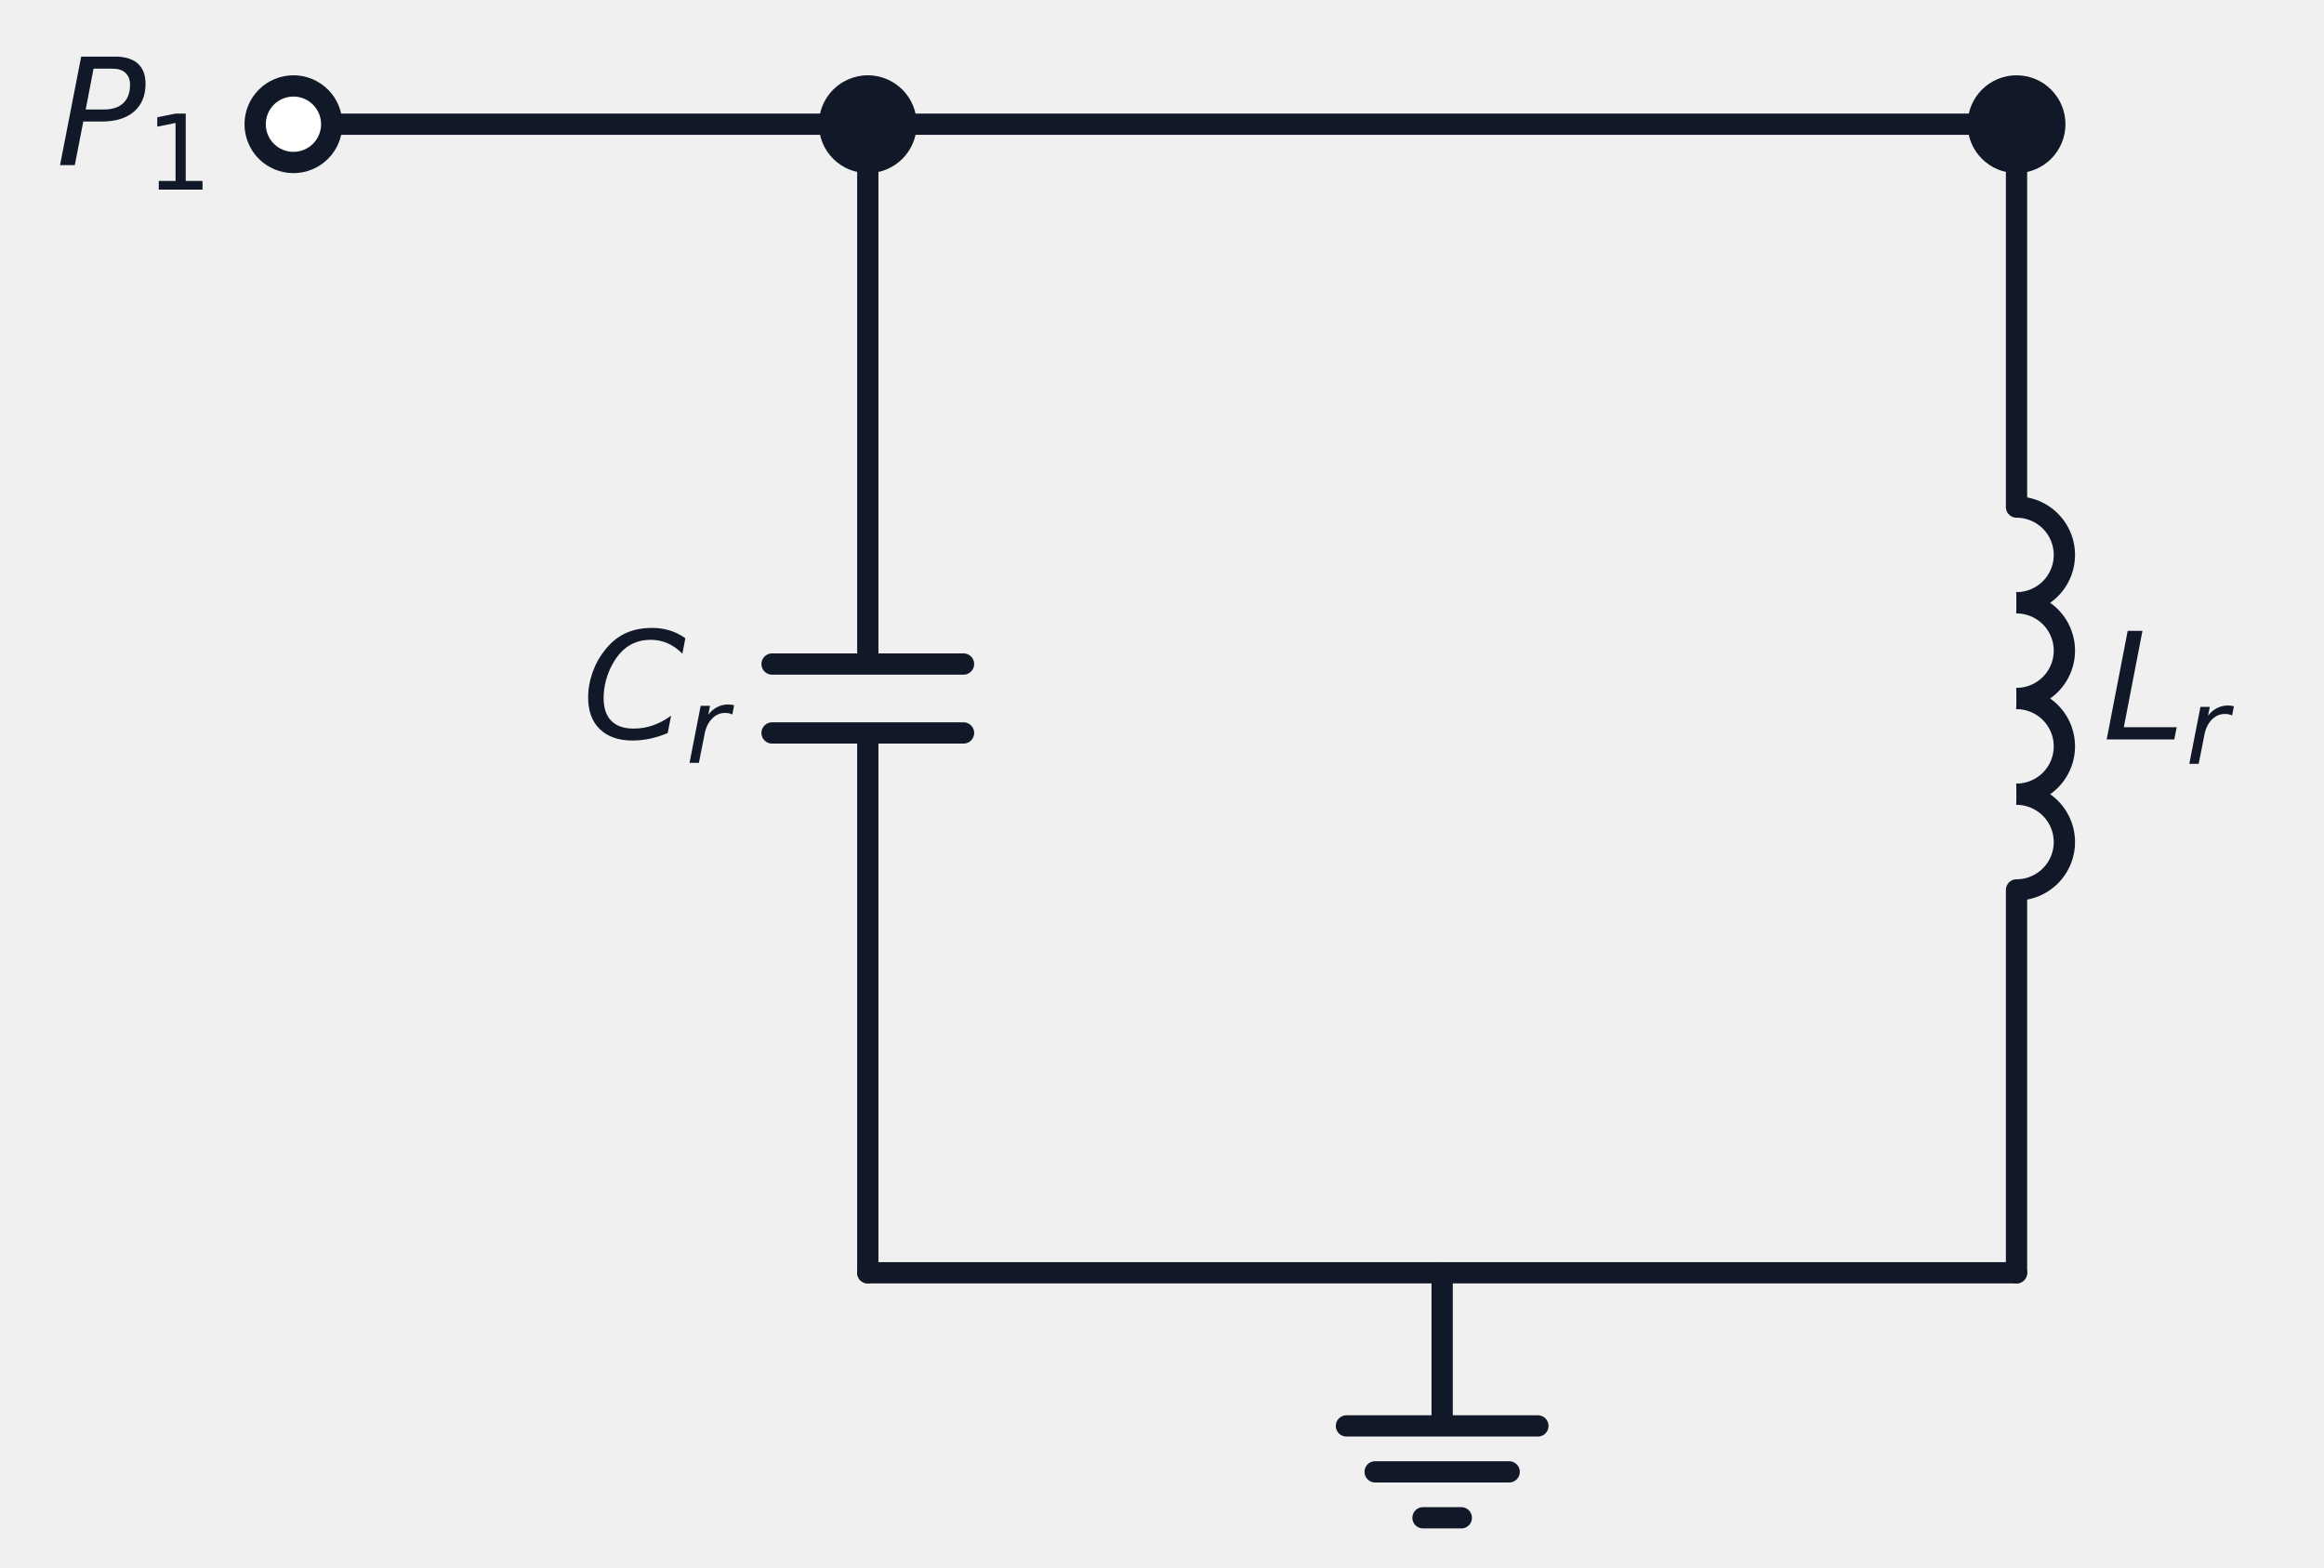
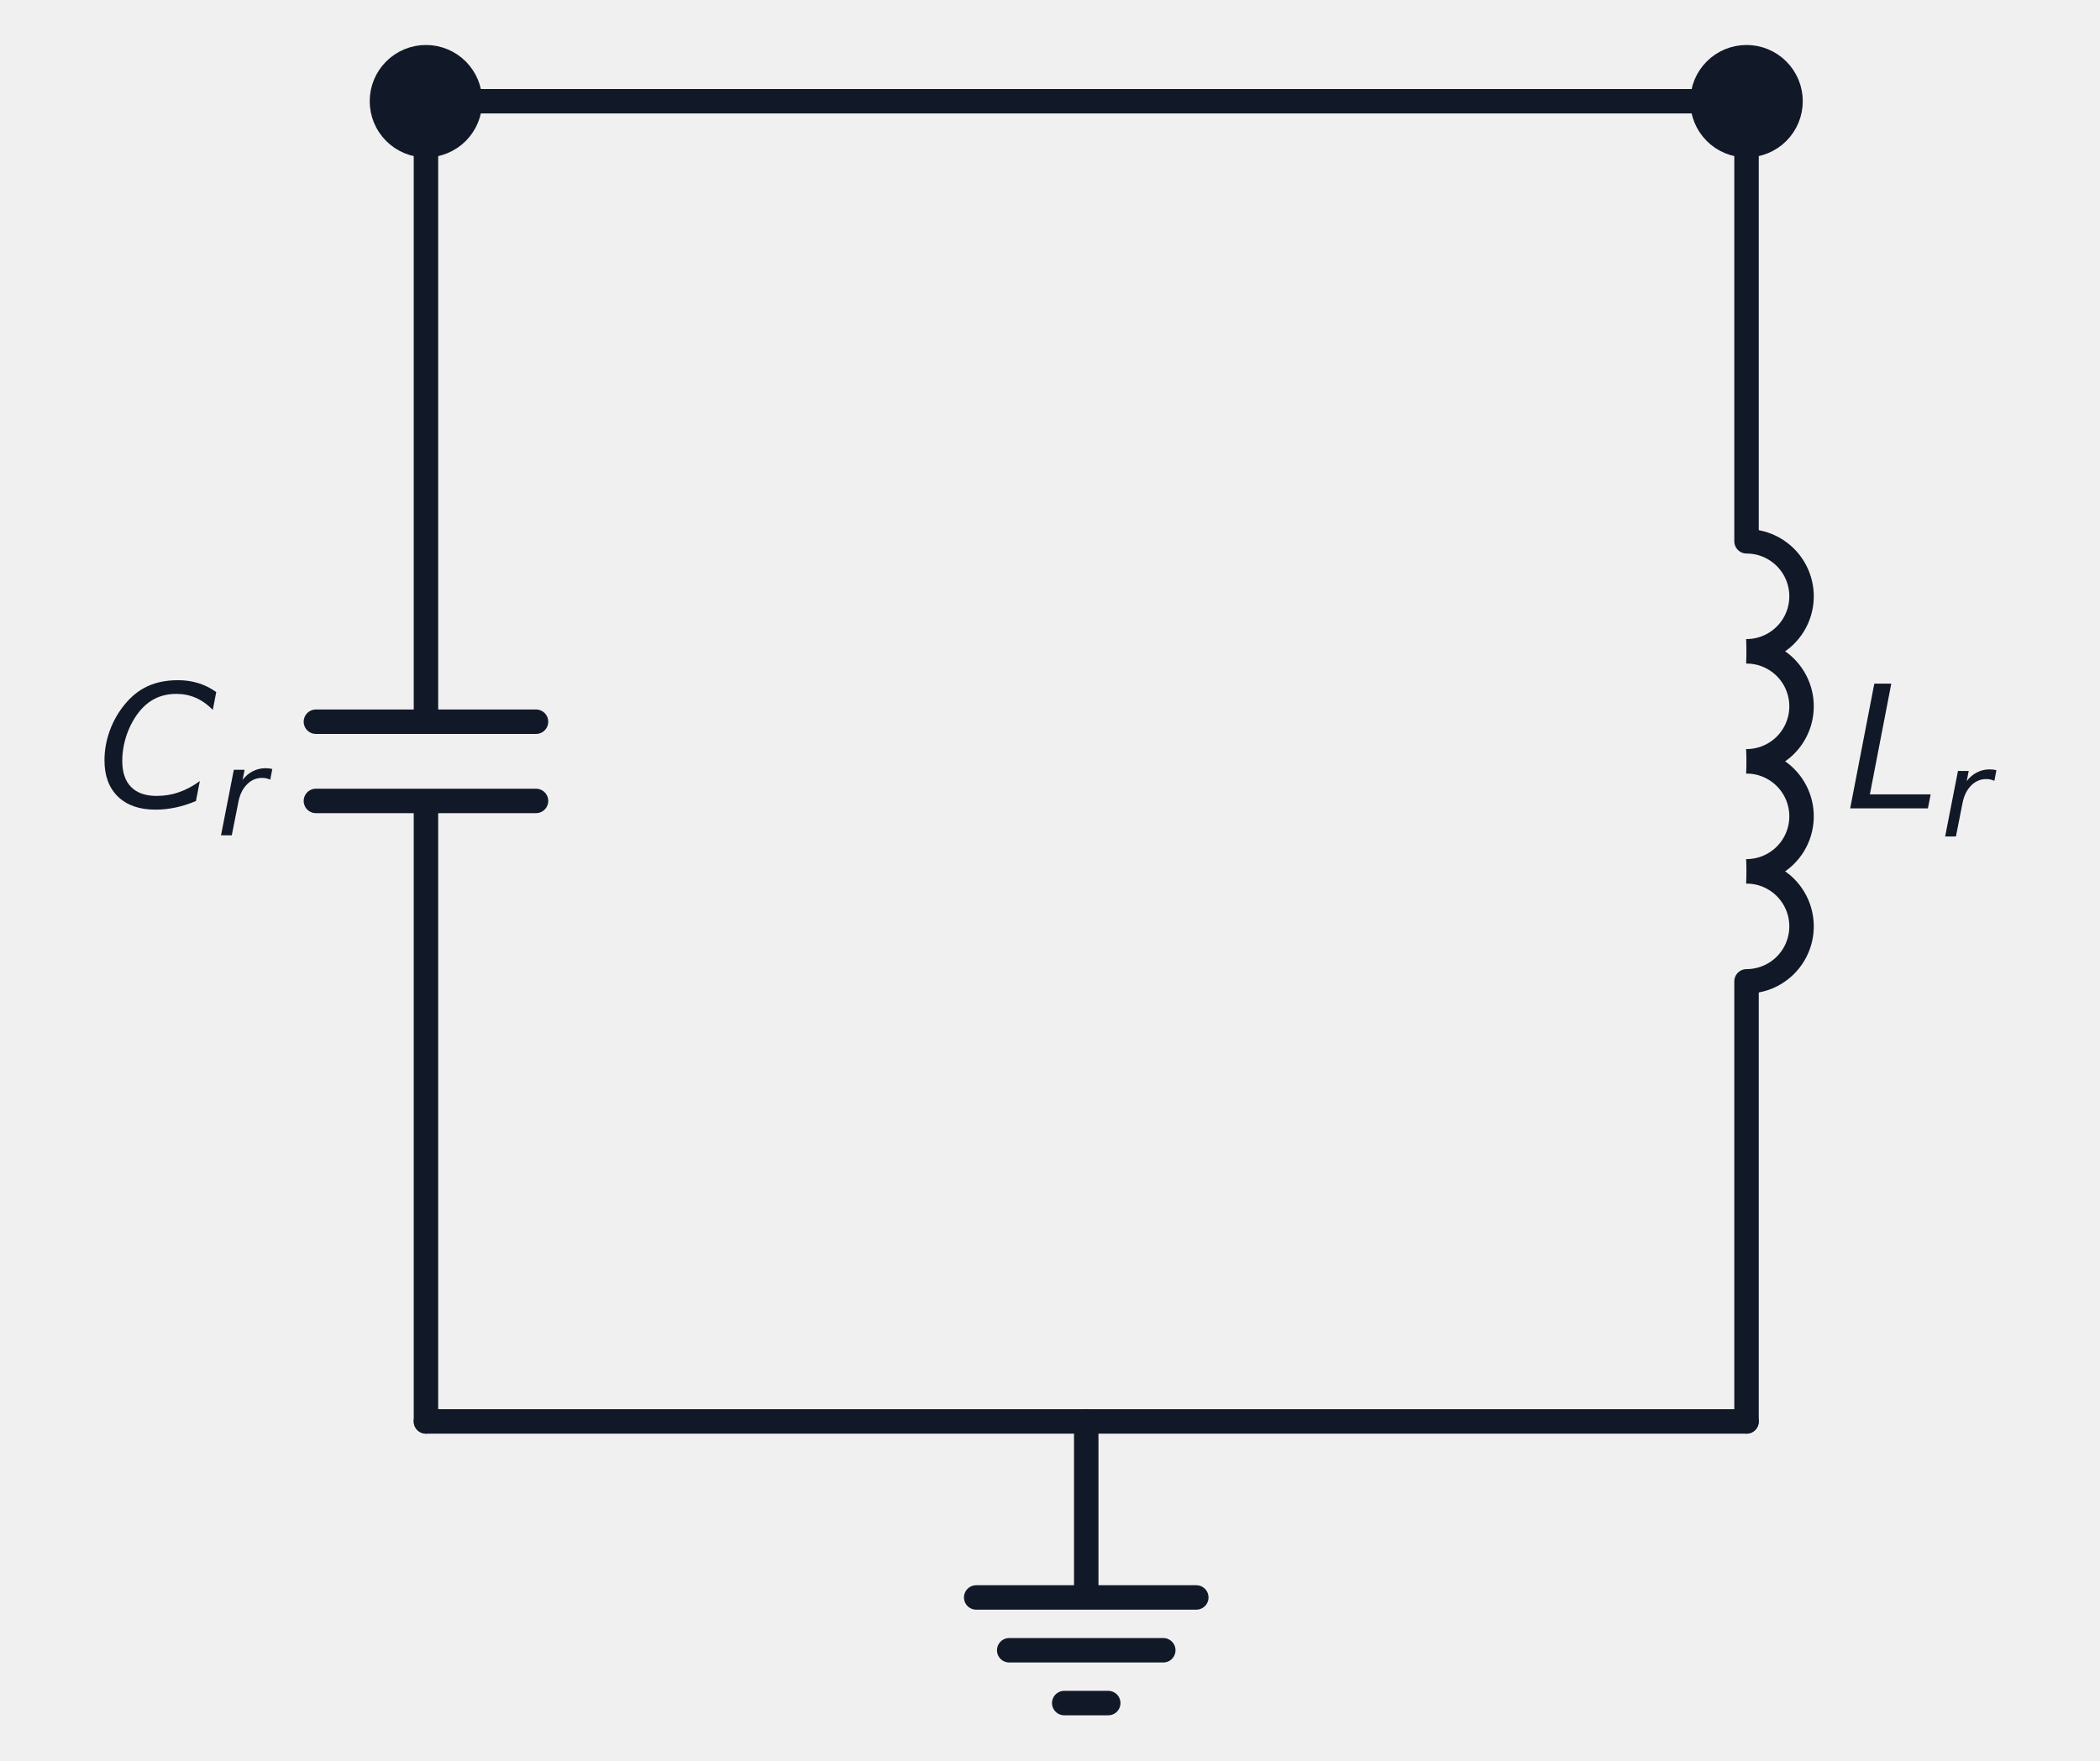
- <svg xmlns="http://www.w3.org/2000/svg" xmlns:xlink="http://www.w3.org/1999/xlink" width="218.496pt" height="147.4pt" viewBox="0 0 218.496 147.4" version="1.1">
+ <svg xmlns="http://www.w3.org/2000/svg" xmlns:xlink="http://www.w3.org/1999/xlink" width="171.744pt" height="144pt" viewBox="0 0 171.744 144" version="1.1">
  <defs>
    <style type="text/css">*{stroke-linejoin: round; stroke-linecap: butt}</style>
  </defs>
  <g id="figure_1">
    <g id="patch_1">
-       <path d="M 0 147.4 L 218.496 147.4 L 218.496 0 L 0 0 L 0 147.4 z " style="fill: none" />
+       <path d="M 0 144 L 171.744 144 L 171.744 0 L 0 0 L 0 144 z " style="fill: none" />
    </g>
    <g id="axes_1">
      <g id="patch_2">
-         <path d="M 189.588 47.68 L 189.876 47.689 L 190.163 47.717 L 190.448 47.763 L 190.729 47.827 L 191.006 47.909 L 191.277 48.009 L 191.54 48.126 L 191.796 48.259 L 192.043 48.409 L 192.279 48.574 L 192.505 48.753 L 192.719 48.947 L 192.919 49.155 L 193.106 49.374 L 193.279 49.605 L 193.436 49.847 L 193.578 50.099 L 193.703 50.358 L 193.811 50.626 L 193.902 50.9 L 193.975 51.179 L 194.03 51.462 L 194.067 51.748 L 194.086 52.036 L 194.086 52.324 L 194.067 52.612 L 194.03 52.898 L 193.975 53.181 L 193.902 53.46 L 193.811 53.734 L 193.703 54.002 L 193.578 54.261 L 193.436 54.513 L 193.279 54.755 L 193.106 54.986 L 192.919 55.205 L 192.719 55.413 L 192.505 55.607 L 192.279 55.786 L 192.043 55.951 L 191.796 56.101 L 191.54 56.234 L 191.277 56.351 L 191.006 56.451 L 190.729 56.533 L 190.448 56.597 L 190.163 56.643 L 189.876 56.671 L 189.588 56.68 " clip-path="url(#pNORMALIZED)" style="fill: none; stroke: #111827; stroke-width: 2; stroke-linejoin: miter" />
+         <path d="M 142.836 44.28 L 143.124 44.289 L 143.411 44.317 L 143.696 44.363 L 143.977 44.427 L 144.254 44.509 L 144.525 44.609 L 144.788 44.726 L 145.044 44.859 L 145.291 45.009 L 145.527 45.174 L 145.753 45.353 L 145.967 45.547 L 146.167 45.755 L 146.354 45.974 L 146.527 46.205 L 146.684 46.447 L 146.826 46.699 L 146.951 46.958 L 147.059 47.226 L 147.15 47.5 L 147.223 47.779 L 147.278 48.062 L 147.315 48.348 L 147.334 48.636 L 147.334 48.924 L 147.315 49.212 L 147.278 49.498 L 147.223 49.781 L 147.15 50.06 L 147.059 50.334 L 146.951 50.602 L 146.826 50.861 L 146.684 51.113 L 146.527 51.355 L 146.354 51.586 L 146.167 51.805 L 145.967 52.013 L 145.753 52.207 L 145.527 52.386 L 145.291 52.551 L 145.044 52.701 L 144.788 52.834 L 144.525 52.951 L 144.254 53.051 L 143.977 53.133 L 143.696 53.197 L 143.411 53.243 L 143.124 53.271 L 142.836 53.28 " clip-path="url(#pNORMALIZED)" style="fill: none; stroke: #111827; stroke-width: 2; stroke-linejoin: miter" />
      </g>
      <g id="patch_3">
-         <path d="M 189.588 56.68 L 189.876 56.689 L 190.163 56.717 L 190.448 56.763 L 190.729 56.827 L 191.006 56.909 L 191.277 57.009 L 191.54 57.126 L 191.796 57.259 L 192.043 57.409 L 192.279 57.574 L 192.505 57.753 L 192.719 57.947 L 192.919 58.155 L 193.106 58.374 L 193.279 58.605 L 193.436 58.847 L 193.578 59.099 L 193.703 59.358 L 193.811 59.626 L 193.902 59.9 L 193.975 60.179 L 194.03 60.462 L 194.067 60.748 L 194.086 61.036 L 194.086 61.324 L 194.067 61.612 L 194.03 61.898 L 193.975 62.181 L 193.902 62.46 L 193.811 62.734 L 193.703 63.002 L 193.578 63.261 L 193.436 63.513 L 193.279 63.755 L 193.106 63.986 L 192.919 64.205 L 192.719 64.413 L 192.505 64.607 L 192.279 64.786 L 192.043 64.951 L 191.796 65.101 L 191.54 65.234 L 191.277 65.351 L 191.006 65.451 L 190.729 65.533 L 190.448 65.597 L 190.163 65.643 L 189.876 65.671 L 189.588 65.68 " clip-path="url(#pNORMALIZED)" style="fill: none; stroke: #111827; stroke-width: 2; stroke-linejoin: miter" />
+         <path d="M 142.836 53.28 L 143.124 53.289 L 143.411 53.317 L 143.696 53.363 L 143.977 53.427 L 144.254 53.509 L 144.525 53.609 L 144.788 53.726 L 145.044 53.859 L 145.291 54.009 L 145.527 54.174 L 145.753 54.353 L 145.967 54.547 L 146.167 54.755 L 146.354 54.974 L 146.527 55.205 L 146.684 55.447 L 146.826 55.699 L 146.951 55.958 L 147.059 56.226 L 147.15 56.5 L 147.223 56.779 L 147.278 57.062 L 147.315 57.348 L 147.334 57.636 L 147.334 57.924 L 147.315 58.212 L 147.278 58.498 L 147.223 58.781 L 147.15 59.06 L 147.059 59.334 L 146.951 59.602 L 146.826 59.861 L 146.684 60.113 L 146.527 60.355 L 146.354 60.586 L 146.167 60.805 L 145.967 61.013 L 145.753 61.207 L 145.527 61.386 L 145.291 61.551 L 145.044 61.701 L 144.788 61.834 L 144.525 61.951 L 144.254 62.051 L 143.977 62.133 L 143.696 62.197 L 143.411 62.243 L 143.124 62.271 L 142.836 62.28 " clip-path="url(#pNORMALIZED)" style="fill: none; stroke: #111827; stroke-width: 2; stroke-linejoin: miter" />
      </g>
      <g id="patch_4">
-         <path d="M 189.588 65.68 L 189.876 65.689 L 190.163 65.717 L 190.448 65.763 L 190.729 65.827 L 191.006 65.909 L 191.277 66.009 L 191.54 66.126 L 191.796 66.259 L 192.043 66.409 L 192.279 66.574 L 192.505 66.753 L 192.719 66.947 L 192.919 67.155 L 193.106 67.374 L 193.279 67.605 L 193.436 67.847 L 193.578 68.099 L 193.703 68.358 L 193.811 68.626 L 193.902 68.9 L 193.975 69.179 L 194.03 69.462 L 194.067 69.748 L 194.086 70.036 L 194.086 70.324 L 194.067 70.612 L 194.03 70.898 L 193.975 71.181 L 193.902 71.46 L 193.811 71.734 L 193.703 72.002 L 193.578 72.261 L 193.436 72.513 L 193.279 72.755 L 193.106 72.986 L 192.919 73.205 L 192.719 73.413 L 192.505 73.607 L 192.279 73.786 L 192.043 73.951 L 191.796 74.101 L 191.54 74.234 L 191.277 74.351 L 191.006 74.451 L 190.729 74.533 L 190.448 74.597 L 190.163 74.643 L 189.876 74.671 L 189.588 74.68 " clip-path="url(#pNORMALIZED)" style="fill: none; stroke: #111827; stroke-width: 2; stroke-linejoin: miter" />
+         <path d="M 142.836 62.28 L 143.124 62.289 L 143.411 62.317 L 143.696 62.363 L 143.977 62.427 L 144.254 62.509 L 144.525 62.609 L 144.788 62.726 L 145.044 62.859 L 145.291 63.009 L 145.527 63.174 L 145.753 63.353 L 145.967 63.547 L 146.167 63.755 L 146.354 63.974 L 146.527 64.205 L 146.684 64.447 L 146.826 64.699 L 146.951 64.958 L 147.059 65.226 L 147.15 65.5 L 147.223 65.779 L 147.278 66.062 L 147.315 66.348 L 147.334 66.636 L 147.334 66.924 L 147.315 67.212 L 147.278 67.498 L 147.223 67.781 L 147.15 68.06 L 147.059 68.334 L 146.951 68.602 L 146.826 68.861 L 146.684 69.113 L 146.527 69.355 L 146.354 69.586 L 146.167 69.805 L 145.967 70.013 L 145.753 70.207 L 145.527 70.386 L 145.291 70.551 L 145.044 70.701 L 144.788 70.834 L 144.525 70.951 L 144.254 71.051 L 143.977 71.133 L 143.696 71.197 L 143.411 71.243 L 143.124 71.271 L 142.836 71.28 " clip-path="url(#pNORMALIZED)" style="fill: none; stroke: #111827; stroke-width: 2; stroke-linejoin: miter" />
      </g>
      <g id="patch_5">
-         <path d="M 189.588 74.68 L 189.876 74.689 L 190.163 74.717 L 190.448 74.763 L 190.729 74.827 L 191.006 74.909 L 191.277 75.009 L 191.54 75.126 L 191.796 75.259 L 192.043 75.409 L 192.279 75.574 L 192.505 75.753 L 192.719 75.947 L 192.919 76.155 L 193.106 76.374 L 193.279 76.605 L 193.436 76.847 L 193.578 77.099 L 193.703 77.358 L 193.811 77.626 L 193.902 77.9 L 193.975 78.179 L 194.03 78.462 L 194.067 78.748 L 194.086 79.036 L 194.086 79.324 L 194.067 79.612 L 194.03 79.898 L 193.975 80.181 L 193.902 80.46 L 193.811 80.734 L 193.703 81.002 L 193.578 81.261 L 193.436 81.513 L 193.279 81.755 L 193.106 81.986 L 192.919 82.205 L 192.719 82.413 L 192.505 82.607 L 192.279 82.786 L 192.043 82.951 L 191.796 83.101 L 191.54 83.234 L 191.277 83.351 L 191.006 83.451 L 190.729 83.533 L 190.448 83.597 L 190.163 83.643 L 189.876 83.671 L 189.588 83.68 " clip-path="url(#pNORMALIZED)" style="fill: none; stroke: #111827; stroke-width: 2; stroke-linejoin: miter" />
+         <path d="M 142.836 71.28 L 143.124 71.289 L 143.411 71.317 L 143.696 71.363 L 143.977 71.427 L 144.254 71.509 L 144.525 71.609 L 144.788 71.726 L 145.044 71.859 L 145.291 72.009 L 145.527 72.174 L 145.753 72.353 L 145.967 72.547 L 146.167 72.755 L 146.354 72.974 L 146.527 73.205 L 146.684 73.447 L 146.826 73.699 L 146.951 73.958 L 147.059 74.226 L 147.15 74.5 L 147.223 74.779 L 147.278 75.062 L 147.315 75.348 L 147.334 75.636 L 147.334 75.924 L 147.315 76.212 L 147.278 76.498 L 147.223 76.781 L 147.15 77.06 L 147.059 77.334 L 146.951 77.602 L 146.826 77.861 L 146.684 78.113 L 146.527 78.355 L 146.354 78.586 L 146.167 78.805 L 145.967 79.013 L 145.753 79.207 L 145.527 79.386 L 145.291 79.551 L 145.044 79.701 L 144.788 79.834 L 144.525 79.951 L 144.254 80.051 L 143.977 80.133 L 143.696 80.197 L 143.411 80.243 L 143.124 80.271 L 142.836 80.28 " clip-path="url(#pNORMALIZED)" style="fill: none; stroke: #111827; stroke-width: 2; stroke-linejoin: miter" />
      </g>
      <g id="line2d_1">
-         <path d="M 27.588 11.68 L 54.588 11.68 L 81.588 11.68 " clip-path="url(#pNORMALIZED)" style="fill: none; stroke: #111827; stroke-width: 2; stroke-linecap: round" />
+         <path d="M 34.836 8.28 L 88.836 8.28 L 142.836 8.28 " clip-path="url(#pNORMALIZED)" style="fill: none; stroke: #111827; stroke-width: 2; stroke-linecap: round" />
      </g>
      <g id="line2d_2">
-         <path d="M 81.588 11.68 L 135.588 11.68 L 189.588 11.68 " clip-path="url(#pNORMALIZED)" style="fill: none; stroke: #111827; stroke-width: 2; stroke-linecap: round" />
+         <path d="M 34.836 8.28 L 34.836 59.04 M 43.836 59.04 L 25.836 59.04 M 43.836 65.52 L 25.836 65.52 M 34.836 65.52 L 34.836 116.28 " clip-path="url(#pNORMALIZED)" style="fill: none; stroke: #111827; stroke-width: 2; stroke-linecap: round" />
      </g>
      <g id="line2d_3">
-         <path d="M 81.588 11.68 L 81.588 62.44 M 90.588 62.44 L 72.588 62.44 M 90.588 68.92 L 72.588 68.92 M 81.588 68.92 L 81.588 119.68 " clip-path="url(#pNORMALIZED)" style="fill: none; stroke: #111827; stroke-width: 2; stroke-linecap: round" />
+         <path d="M 142.836 8.28 L 142.836 44.28 M 142.836 80.28 L 142.836 116.28 " clip-path="url(#pNORMALIZED)" style="fill: none; stroke: #111827; stroke-width: 2; stroke-linecap: round" />
      </g>
      <g id="line2d_4">
-         <path d="M 189.588 11.68 L 189.588 47.68 M 189.588 83.68 L 189.588 119.68 " clip-path="url(#pNORMALIZED)" style="fill: none; stroke: #111827; stroke-width: 2; stroke-linecap: round" />
+         <path d="M 34.836 116.28 L 88.836 116.28 L 142.836 116.28 " clip-path="url(#pNORMALIZED)" style="fill: none; stroke: #111827; stroke-width: 2; stroke-linecap: round" />
      </g>
      <g id="line2d_5">
-         <path d="M 81.588 119.68 L 135.588 119.68 L 189.588 119.68 " clip-path="url(#pNORMALIZED)" style="fill: none; stroke: #111827; stroke-width: 2; stroke-linecap: round" />
-       </g>
-       <g id="line2d_6">
-         <path d="M 135.588 119.68 L 135.588 134.08 L 126.588 134.08 L 144.588 134.08 M 129.288 138.4 L 141.888 138.4 M 133.788 142.72 L 137.388 142.72 " clip-path="url(#pNORMALIZED)" style="fill: none; stroke: #111827; stroke-width: 2; stroke-linecap: round" />
+         <path d="M 88.836 116.28 L 88.836 130.68 L 79.836 130.68 L 97.836 130.68 M 82.536 135 L 95.136 135 M 87.036 139.32 L 90.636 139.32 " clip-path="url(#pNORMALIZED)" style="fill: none; stroke: #111827; stroke-width: 2; stroke-linecap: round" />
      </g>
      <g id="text_1">
-         <g style="fill: #111827" transform="translate(54.708 69.54313) scale(0.14 -0.14)">
+         <g style="fill: #111827" transform="translate(7.956 66.14312) scale(0.14 -0.14)">
          <defs>
            <path id="DejaVuSans-Oblique-43" d="M 4447 4306 L 4319 3641 Q 4019 3944 3683 4091 Q 3347 4238 2956 4238 Q 2422 4238 2017 3981 Q 1613 3725 1319 3200 Q 1131 2863 1032 2486 Q 934 2109 934 1728 Q 934 1091 1264 756 Q 1594 422 2222 422 Q 2656 422 3056 561 Q 3456 700 3834 978 L 3688 231 Q 3316 72 2936 -9 Q 2556 -91 2175 -91 Q 1278 -91 773 396 Q 269 884 269 1753 Q 269 2309 461 2846 Q 653 3384 1013 3828 Q 1394 4300 1883 4525 Q 2372 4750 3022 4750 Q 3422 4750 3780 4639 Q 4138 4528 4447 4306 z " transform="scale(0.015625)" />
            <path id="DejaVuSans-Oblique-72" d="M 2853 2969 Q 2766 3016 2653 3041 Q 2541 3066 2413 3066 Q 1953 3066 1609 2717 Q 1266 2369 1153 1784 L 800 0 L 225 0 L 909 3500 L 1484 3500 L 1375 2956 Q 1603 3259 1920 3421 Q 2238 3584 2597 3584 Q 2691 3584 2781 3573 Q 2872 3563 2963 3538 L 2853 2969 z " transform="scale(0.015625)" />
          </defs>
          <use xlink:href="#DejaVuSans-Oblique-43" transform="translate(0 0.78125)" />
          <use xlink:href="#DejaVuSans-Oblique-72" transform="translate(69.82422 -15.625) scale(0.7)" />
        </g>
      </g>
      <g id="text_2">
-         <g style="fill: #111827" transform="translate(197.688 69.54313) scale(0.14 -0.14)">
+         <g style="fill: #111827" transform="translate(150.936 66.14312) scale(0.14 -0.14)">
          <defs>
            <path id="DejaVuSans-Oblique-4c" d="M 1075 4666 L 1709 4666 L 909 525 L 3181 525 L 3078 0 L 172 0 L 1075 4666 z " transform="scale(0.015625)" />
          </defs>
          <use xlink:href="#DejaVuSans-Oblique-4c" transform="translate(0 0.09375)" />
          <use xlink:href="#DejaVuSans-Oblique-72" transform="translate(55.71289 -16.3125) scale(0.7)" />
        </g>
      </g>
      <g id="patch_6">
-         <path d="M 27.588 15.28 C 28.543 15.28 29.458 14.901 30.134 14.226 C 30.809 13.55 31.188 12.635 31.188 11.68 C 31.188 10.725 30.809 9.81 30.134 9.134 C 29.458 8.459 28.543 8.08 27.588 8.08 C 26.633 8.08 25.718 8.459 25.042 9.134 C 24.367 9.81 23.988 10.725 23.988 11.68 C 23.988 12.635 24.367 13.55 25.042 14.226 C 25.718 14.901 26.633 15.28 27.588 15.28 z " clip-path="url(#pNORMALIZED)" style="fill: #ffffff; stroke: #111827; stroke-width: 2; stroke-linejoin: miter" />
-       </g>
-       <g id="text_3">
-         <g style="fill: #111827" transform="translate(5.268 15.54312) scale(0.14 -0.14)">
-           <defs>
-             <path id="DejaVuSans-Oblique-50" d="M 1081 4666 L 2541 4666 Q 3178 4666 3512 4369 Q 3847 4072 3847 3500 Q 3847 2731 3353 2303 Q 2859 1875 1966 1875 L 1172 1875 L 806 0 L 172 0 L 1081 4666 z M 1613 4147 L 1275 2394 L 2069 2394 Q 2606 2394 2893 2669 Q 3181 2944 3181 3456 Q 3181 3784 2986 3965 Q 2791 4147 2438 4147 L 1613 4147 z " transform="scale(0.015625)" />
-             <path id="DejaVuSans-31" d="M 794 531 L 1825 531 L 1825 4091 L 703 3866 L 703 4441 L 1819 4666 L 2450 4666 L 2450 531 L 3481 531 L 3481 0 L 794 0 L 794 531 z " transform="scale(0.015625)" />
-           </defs>
-           <use xlink:href="#DejaVuSans-Oblique-50" transform="translate(0 0.09375)" />
-           <use xlink:href="#DejaVuSans-31" transform="translate(60.30273 -16.3125) scale(0.7)" />
-         </g>
+         <path d="M 34.836 11.88 C 35.791 11.88 36.706 11.501 37.382 10.826 C 38.057 10.15 38.436 9.235 38.436 8.28 C 38.436 7.325 38.057 6.41 37.382 5.734 C 36.706 5.059 35.791 4.68 34.836 4.68 C 33.881 4.68 32.966 5.059 32.29 5.734 C 31.615 6.41 31.236 7.325 31.236 8.28 C 31.236 9.235 31.615 10.15 32.29 10.826 C 32.966 11.501 33.881 11.88 34.836 11.88 z " clip-path="url(#pNORMALIZED)" style="fill: #111827; stroke: #111827; stroke-width: 2; stroke-linejoin: miter" />
      </g>
      <g id="patch_7">
-         <path d="M 81.588 15.28 C 82.543 15.28 83.458 14.901 84.134 14.226 C 84.809 13.55 85.188 12.635 85.188 11.68 C 85.188 10.725 84.809 9.81 84.134 9.134 C 83.458 8.459 82.543 8.08 81.588 8.08 C 80.633 8.08 79.718 8.459 79.042 9.134 C 78.367 9.81 77.988 10.725 77.988 11.68 C 77.988 12.635 78.367 13.55 79.042 14.226 C 79.718 14.901 80.633 15.28 81.588 15.28 z " clip-path="url(#pNORMALIZED)" style="fill: #111827; stroke: #111827; stroke-width: 2; stroke-linejoin: miter" />
-       </g>
-       <g id="patch_8">
-         <path d="M 189.588 15.28 C 190.543 15.28 191.458 14.901 192.134 14.226 C 192.809 13.55 193.188 12.635 193.188 11.68 C 193.188 10.725 192.809 9.81 192.134 9.134 C 191.458 8.459 190.543 8.08 189.588 8.08 C 188.633 8.08 187.718 8.459 187.042 9.134 C 186.367 9.81 185.988 10.725 185.988 11.68 C 185.988 12.635 186.367 13.55 187.042 14.226 C 187.718 14.901 188.633 15.28 189.588 15.28 z " clip-path="url(#pNORMALIZED)" style="fill: #111827; stroke: #111827; stroke-width: 2; stroke-linejoin: miter" />
+         <path d="M 142.836 11.88 C 143.791 11.88 144.706 11.501 145.382 10.826 C 146.057 10.15 146.436 9.235 146.436 8.28 C 146.436 7.325 146.057 6.41 145.382 5.734 C 144.706 5.059 143.791 4.68 142.836 4.68 C 141.881 4.68 140.966 5.059 140.29 5.734 C 139.615 6.41 139.236 7.325 139.236 8.28 C 139.236 9.235 139.615 10.15 140.29 10.826 C 140.966 11.501 141.881 11.88 142.836 11.88 z " clip-path="url(#pNORMALIZED)" style="fill: #111827; stroke: #111827; stroke-width: 2; stroke-linejoin: miter" />
      </g>
    </g>
  </g>
  <defs>
    <clipPath id="pNORMALIZED">
-       <rect x="0" y="-0" width="218.496" height="147.4" />
+       <rect x="0" y="0" width="171.744" height="144" />
    </clipPath>
  </defs>
</svg>
